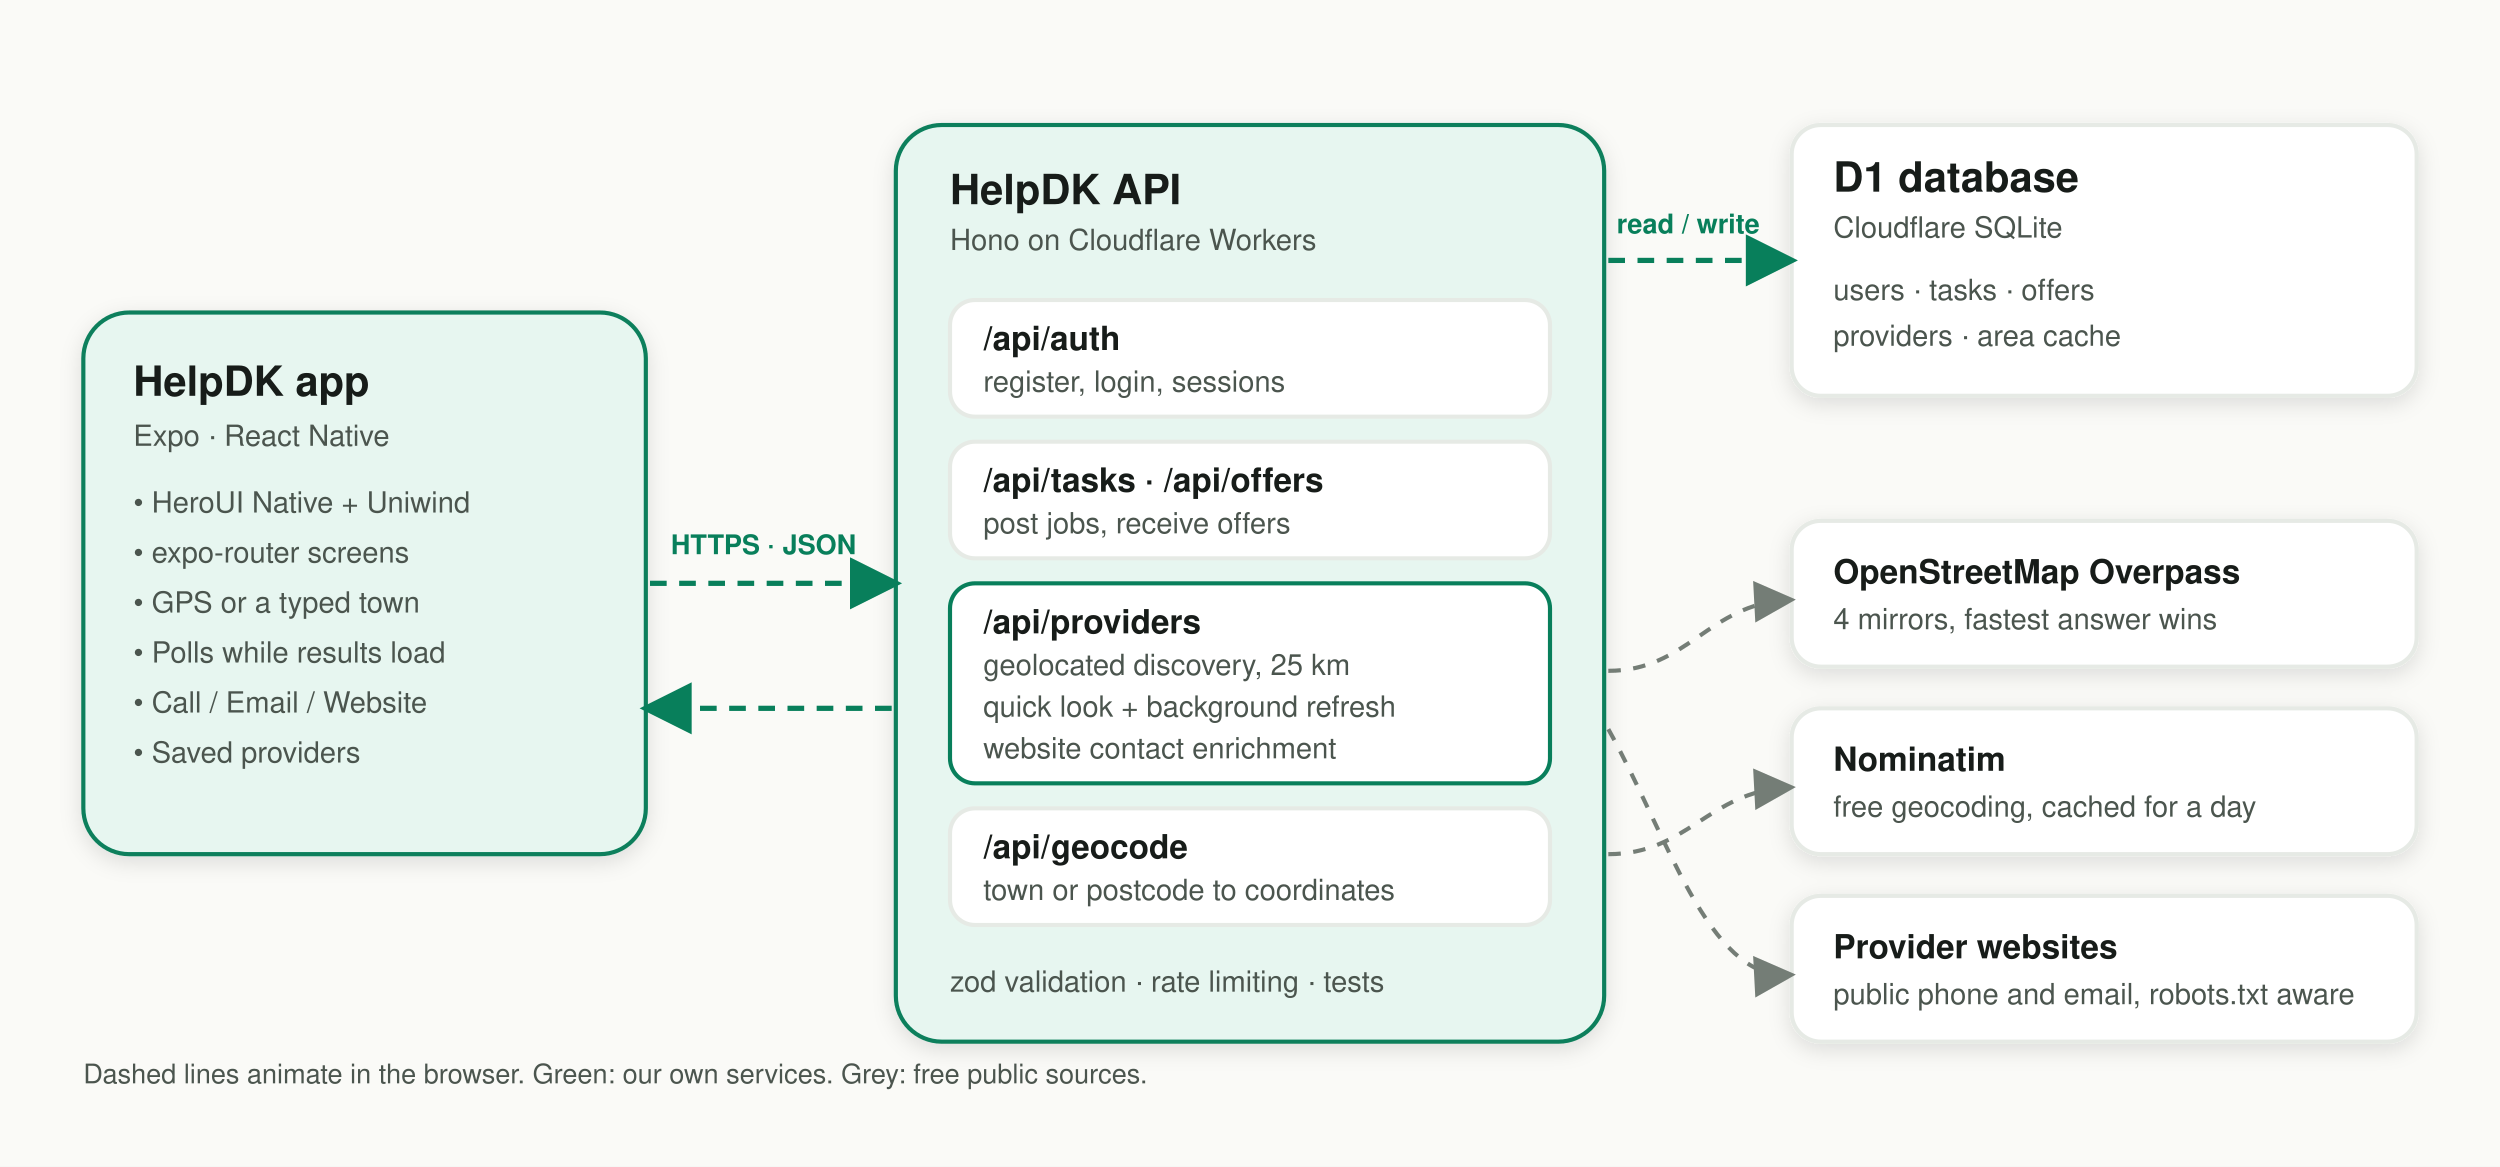
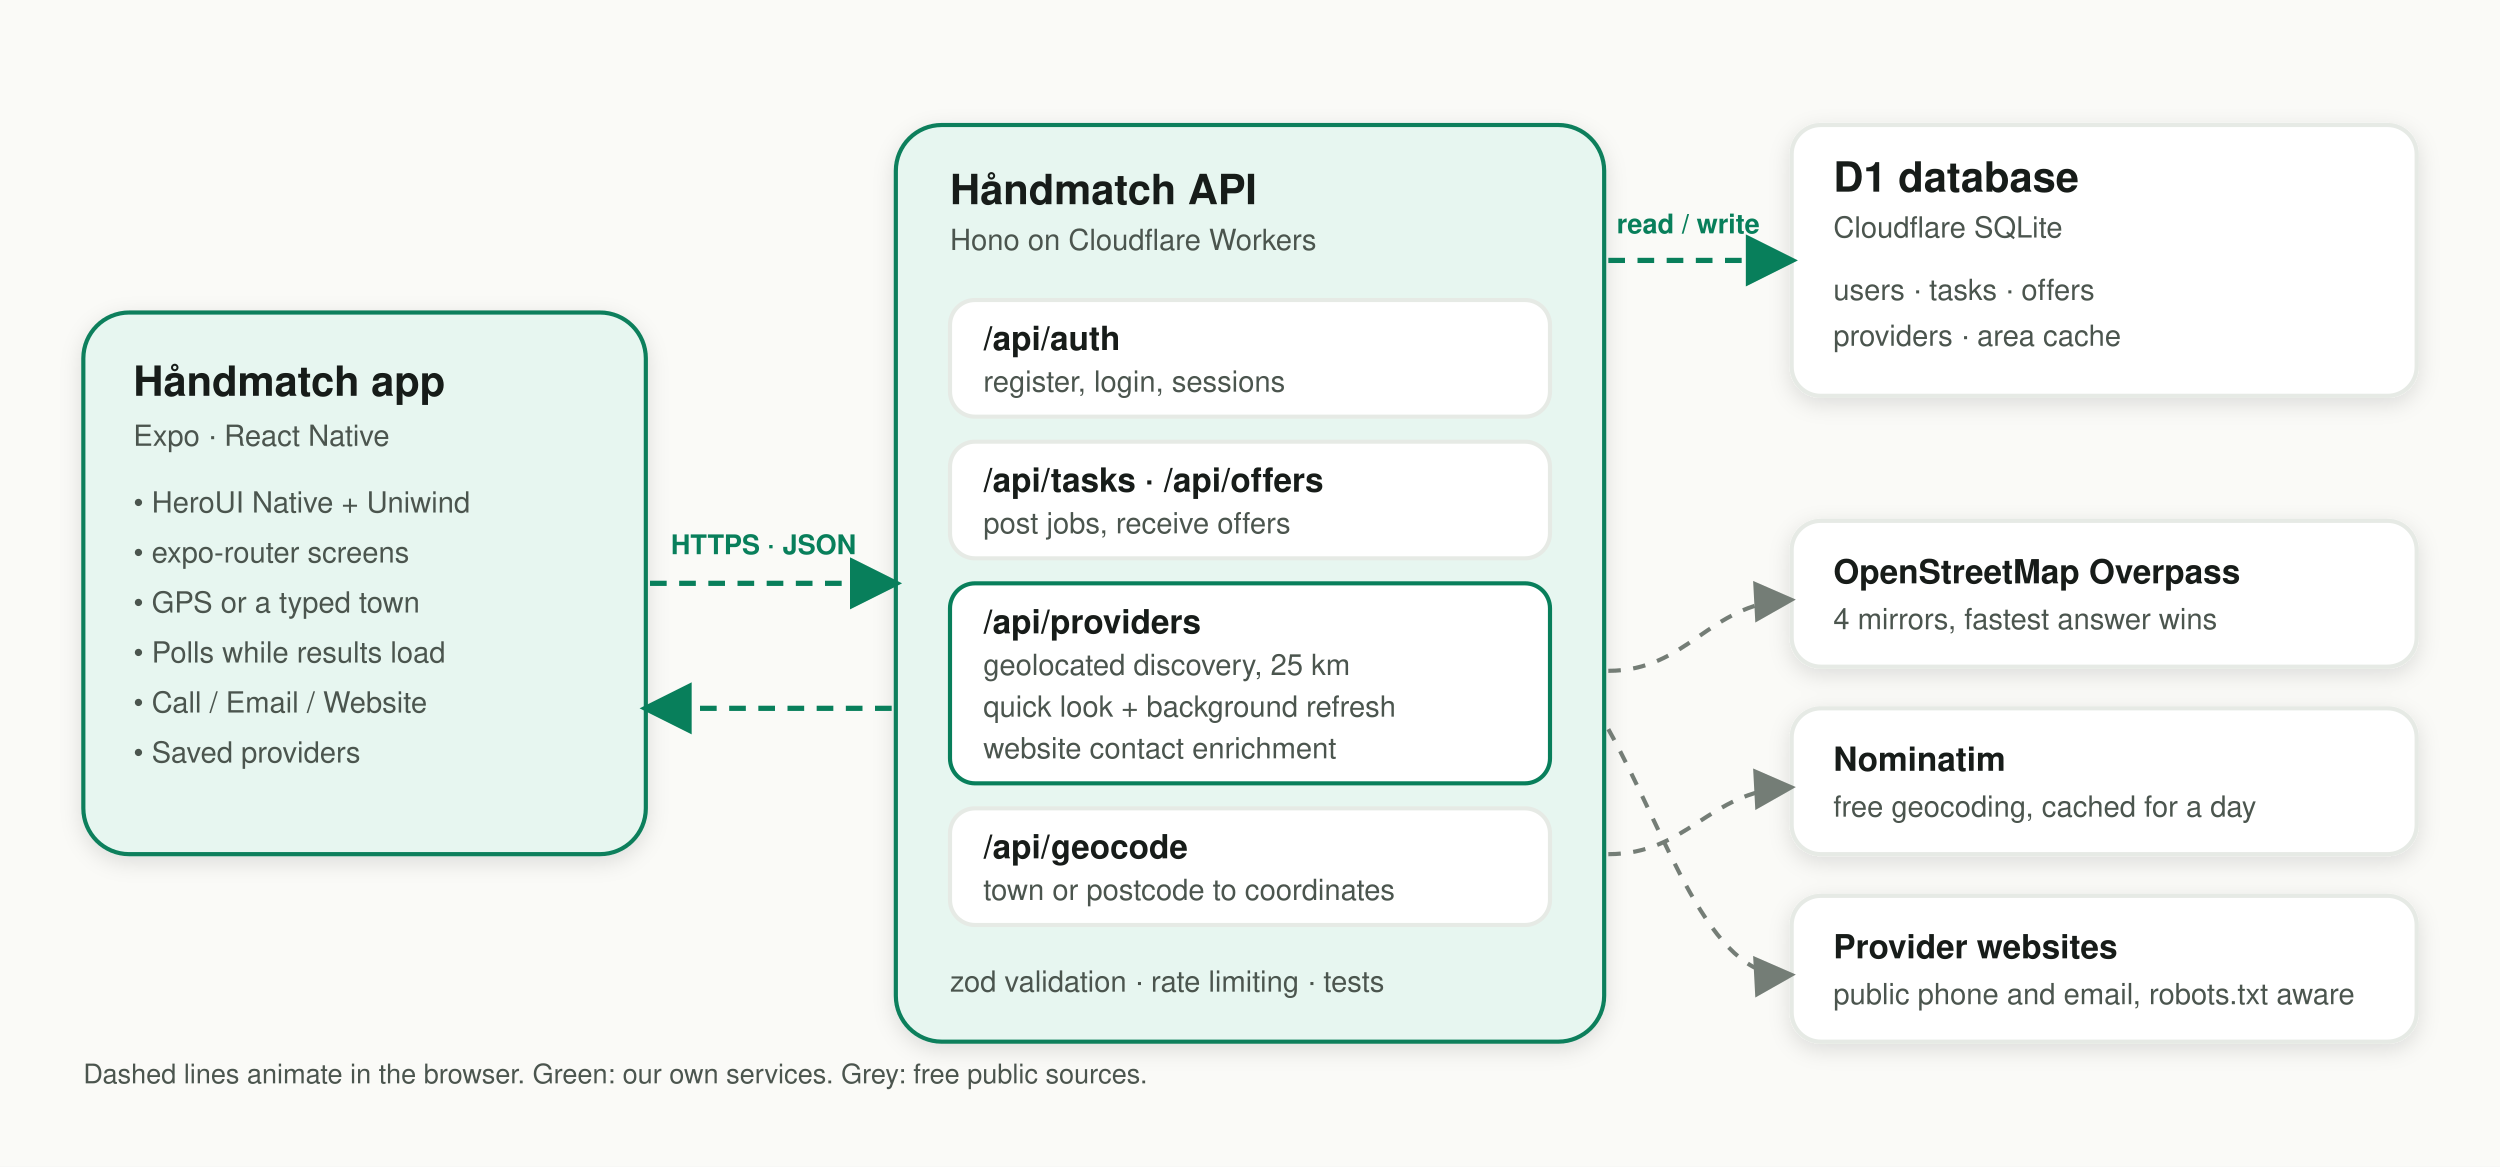
<svg xmlns="http://www.w3.org/2000/svg" viewBox="0 0 1200 560" role="img" aria-labelledby="t d">
  <defs>
    <marker id="ar" markerWidth="10" markerHeight="10" refX="8" refY="5" orient="auto">
      <path d="M0 0 L10 5 L0 10z" fill="#087f5b" />
    </marker>
    <marker id="ag" markerWidth="10" markerHeight="10" refX="8" refY="5" orient="auto">
      <path d="M0 0 L10 5 L0 10z" fill="#747d76" />
    </marker>
    <filter id="sh" x="-10%" y="-10%" width="120%" height="130%">
      <feDropShadow dx="0" dy="3" stdDeviation="5" flood-color="#171c19" flood-opacity="0.12" />
    </filter>
  </defs>
  <style>
    text { font-family: system-ui, "Segoe UI", Helvetica, Arial, sans-serif; fill: #171c19; }
    .h { font-size: 20px; font-weight: 700; }
    .h2 { font-size: 16px; font-weight: 700; }
    .s { font-size: 14px; fill: #4b554e; }
    .l { font-size: 13px; fill: #087f5b; font-weight: 600; }
    .box { fill: #fff; stroke: #e6eae5; stroke-width: 2; }
    .g { fill: #e7f6f0; stroke: #087f5b; stroke-width: 2; }
    .flow { stroke: #087f5b; stroke-width: 2.5; fill: none; stroke-dasharray: 8 6; animation: d 1.2s linear infinite; }
    .ext { stroke: #747d76; stroke-width: 2; fill: none; stroke-dasharray: 6 6; animation: d 1.6s linear infinite; }
    @keyframes d { to { stroke-dashoffset: -28; } }
    @media (prefers-reduced-motion: reduce) { .flow, .ext { animation: none; } }
  </style>
  <rect width="1200" height="560" fill="#fafaf7" />
  <g filter="url(#sh)">
    <rect class="g" x="40" y="150" width="270" height="260" rx="22" />
  </g>
-   <text class="h" x="64" y="190">HelpDK app</text>
+   <text class="h" x="64" y="190">Håndmatch app</text>
  <text class="s" x="64" y="214">Expo · React Native</text>
  <text class="s" x="64" y="246">• HeroUI Native + Uniwind</text>
  <text class="s" x="64" y="270">• expo-router screens</text>
  <text class="s" x="64" y="294">• GPS or a typed town</text>
  <text class="s" x="64" y="318">• Polls while results load</text>
  <text class="s" x="64" y="342">• Call / Email / Website</text>
  <text class="s" x="64" y="366">• Saved providers</text>
  <g filter="url(#sh)">
    <rect class="g" x="430" y="60" width="340" height="440" rx="22" />
  </g>
-   <text class="h" x="456" y="98">HelpDK API</text>
+   <text class="h" x="456" y="98">Håndmatch API</text>
  <text class="s" x="456" y="120">Hono on Cloudflare Workers</text>
  <rect class="box" x="456" y="144" width="288" height="56" rx="12" />
  <text class="h2" x="472" y="168">/api/auth</text>
  <text class="s" x="472" y="188">register, login, sessions</text>
  <rect class="box" x="456" y="212" width="288" height="56" rx="12" />
  <text class="h2" x="472" y="236">/api/tasks · /api/offers</text>
  <text class="s" x="472" y="256">post jobs, receive offers</text>
  <rect class="box" x="456" y="280" width="288" height="96" rx="12" style="stroke:#087f5b" />
  <text class="h2" x="472" y="304">/api/providers</text>
  <text class="s" x="472" y="324">geolocated discovery, 25 km</text>
  <text class="s" x="472" y="344">quick look + background refresh</text>
  <text class="s" x="472" y="364">website contact enrichment</text>
  <rect class="box" x="456" y="388" width="288" height="56" rx="12" />
  <text class="h2" x="472" y="412">/api/geocode</text>
  <text class="s" x="472" y="432">town or postcode to coordinates</text>
  <text class="s" x="456" y="476">zod validation · rate limiting · tests</text>
  <g filter="url(#sh)">
    <rect class="box" x="860" y="60" width="300" height="130" rx="14" />
  </g>
  <text class="h" x="880" y="92">D1 database</text>
  <text class="s" x="880" y="114">Cloudflare SQLite</text>
  <text class="s" x="880" y="144">users · tasks · offers</text>
  <text class="s" x="880" y="166">providers · area cache</text>
  <g filter="url(#sh)">
    <rect class="box" x="860" y="250" width="300" height="70" rx="14" />
    <rect class="box" x="860" y="340" width="300" height="70" rx="14" />
    <rect class="box" x="860" y="430" width="300" height="70" rx="14" />
  </g>
  <text class="h2" x="880" y="280">OpenStreetMap Overpass</text>
  <text class="s" x="880" y="302">4 mirrors, fastest answer wins</text>
  <text class="h2" x="880" y="370">Nominatim</text>
  <text class="s" x="880" y="392">free geocoding, cached for a day</text>
  <text class="h2" x="880" y="460">Provider websites</text>
  <text class="s" x="880" y="482">public phone and email, robots.txt aware</text>
  <path class="flow" d="M312 280 H428" marker-end="url(#ar)" />
  <path class="flow" d="M428 340 H312" marker-end="url(#ar)" style="animation-direction:reverse" />
  <text class="l" x="322" y="266">HTTPS · JSON</text>
  <path class="flow" d="M772 125 H858" marker-end="url(#ar)" />
  <text class="l" x="776" y="112">read / write</text>
  <path class="ext" d="M772 322 C 810 322 820 290 858 288" marker-end="url(#ag)" />
  <path class="ext" d="M772 410 C 810 410 820 380 858 378" marker-end="url(#ag)" />
  <path class="ext" d="M772 350 C 800 400 820 470 858 468" marker-end="url(#ag)" />
  <text class="s" x="40" y="520" style="font-size:13px">Dashed lines animate in the browser. Green: our own services. Grey: free public sources.</text>
</svg>
